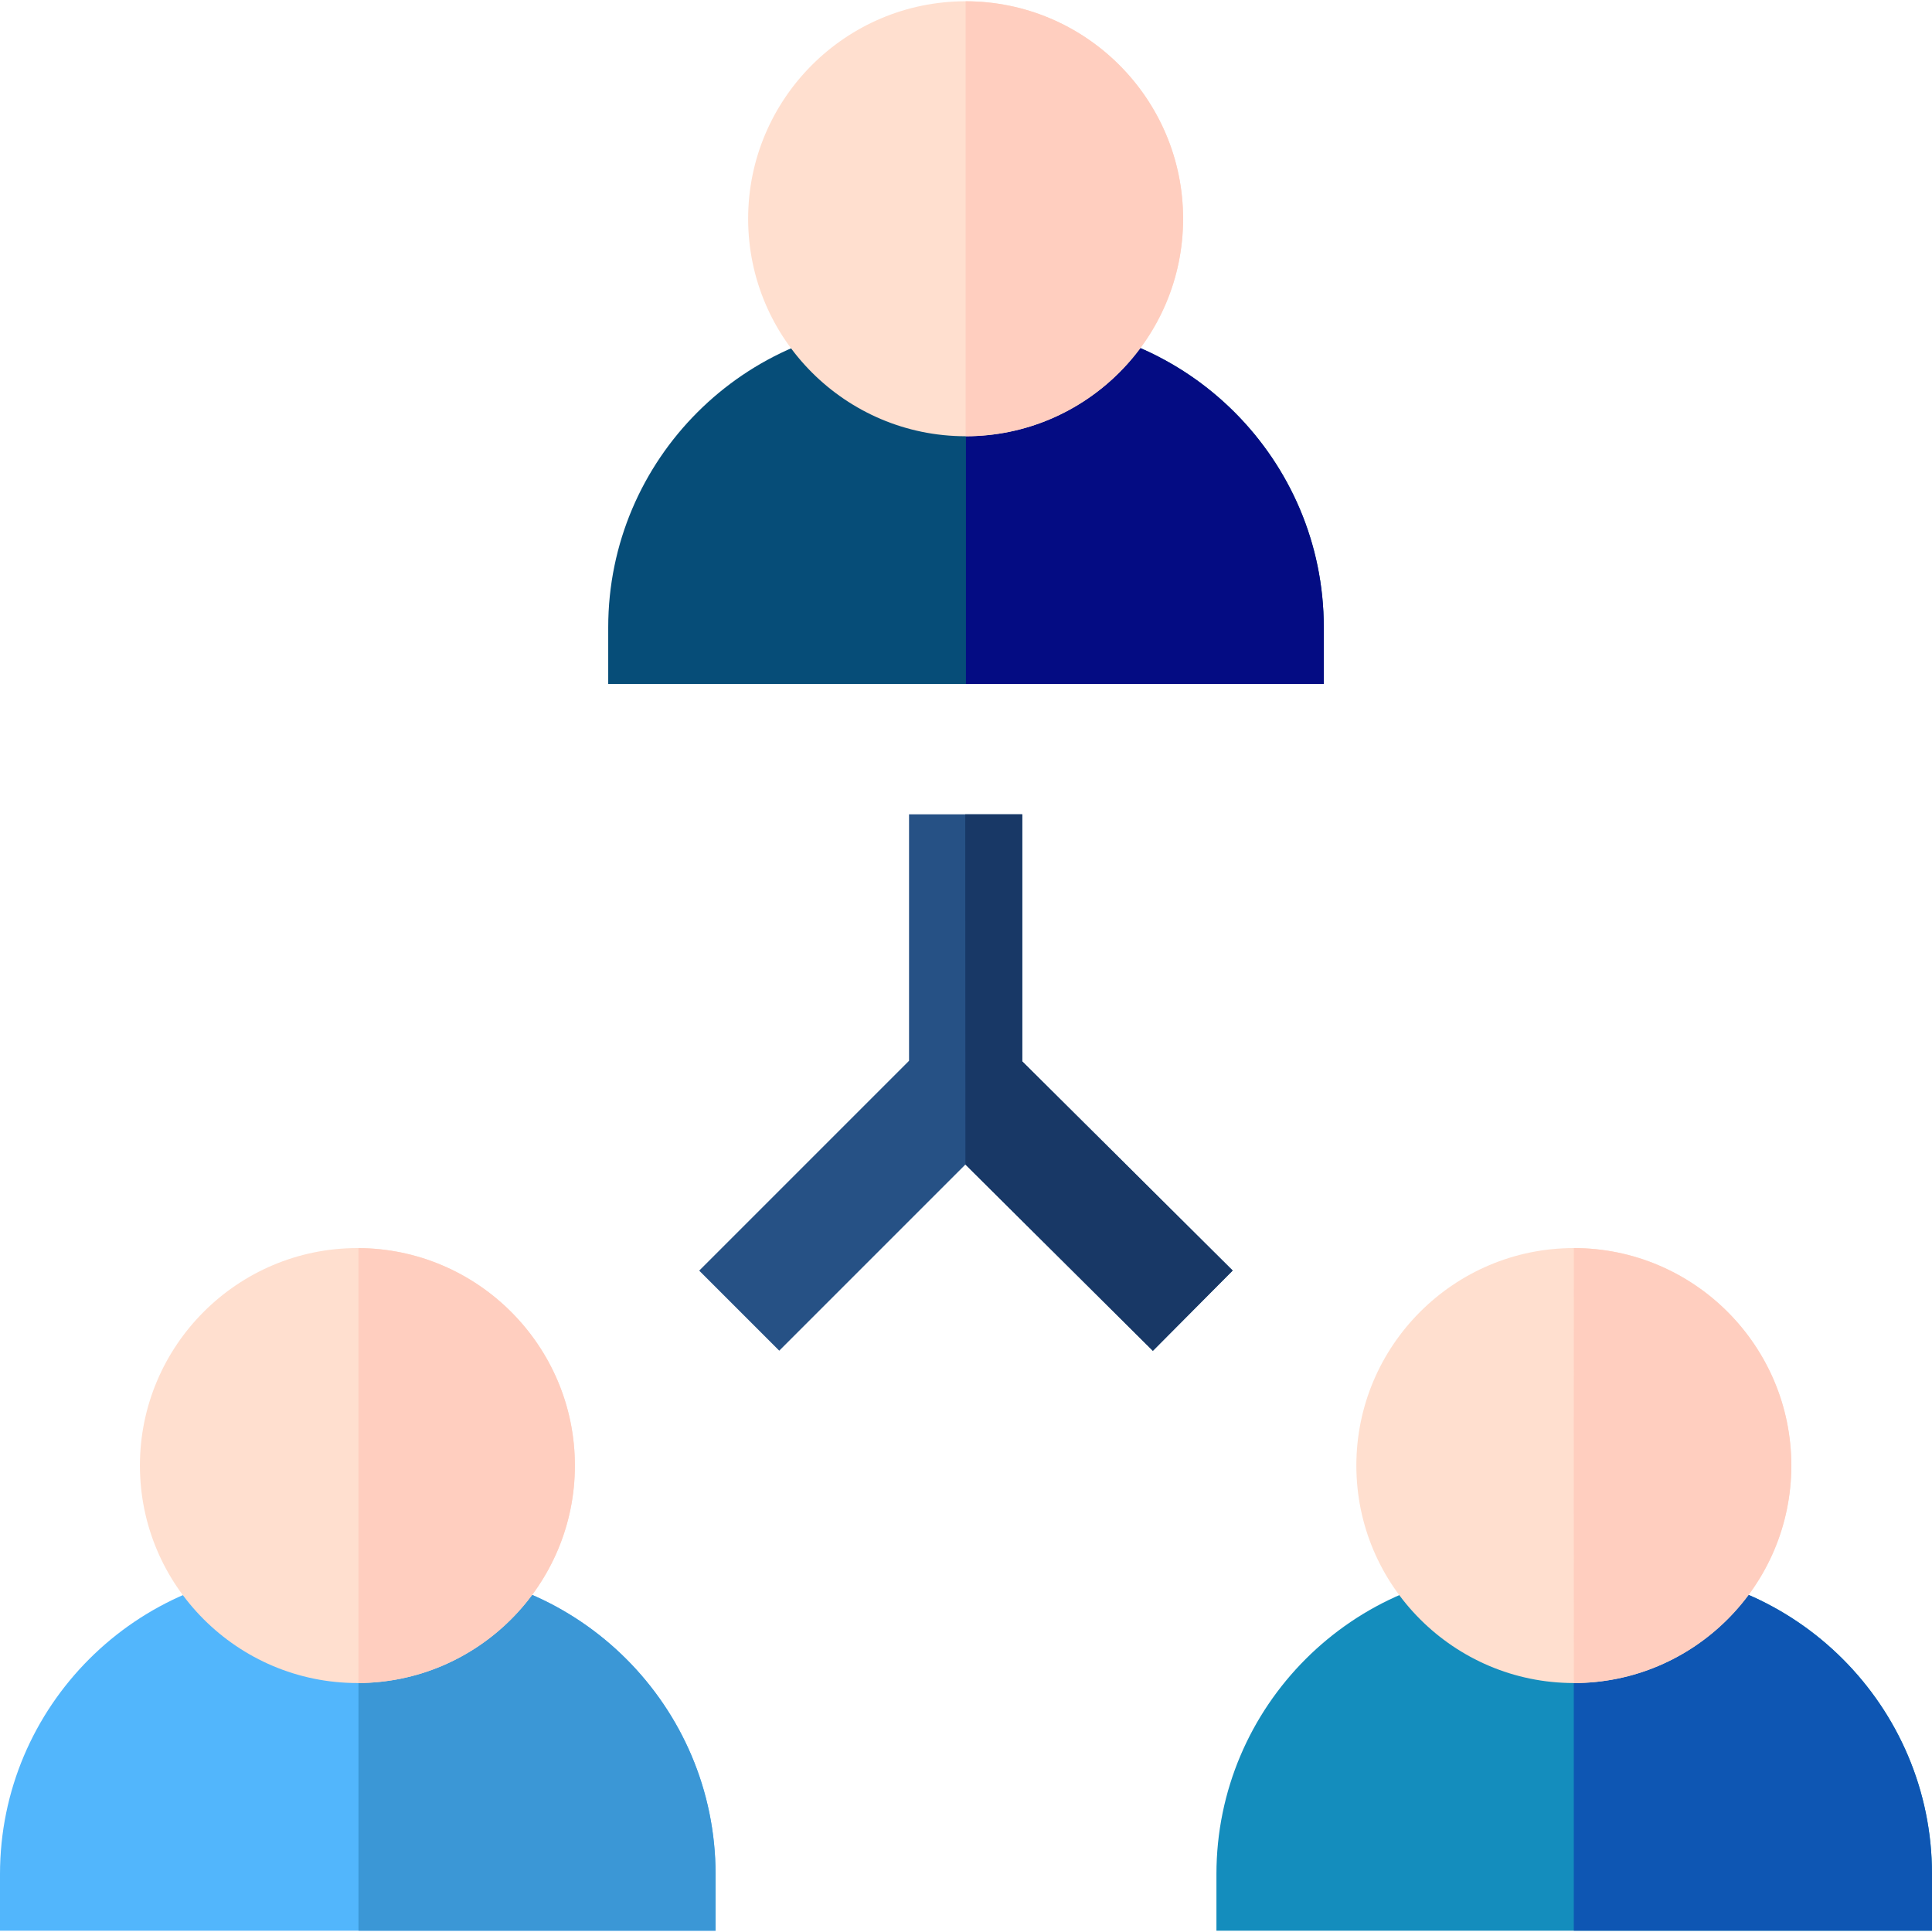
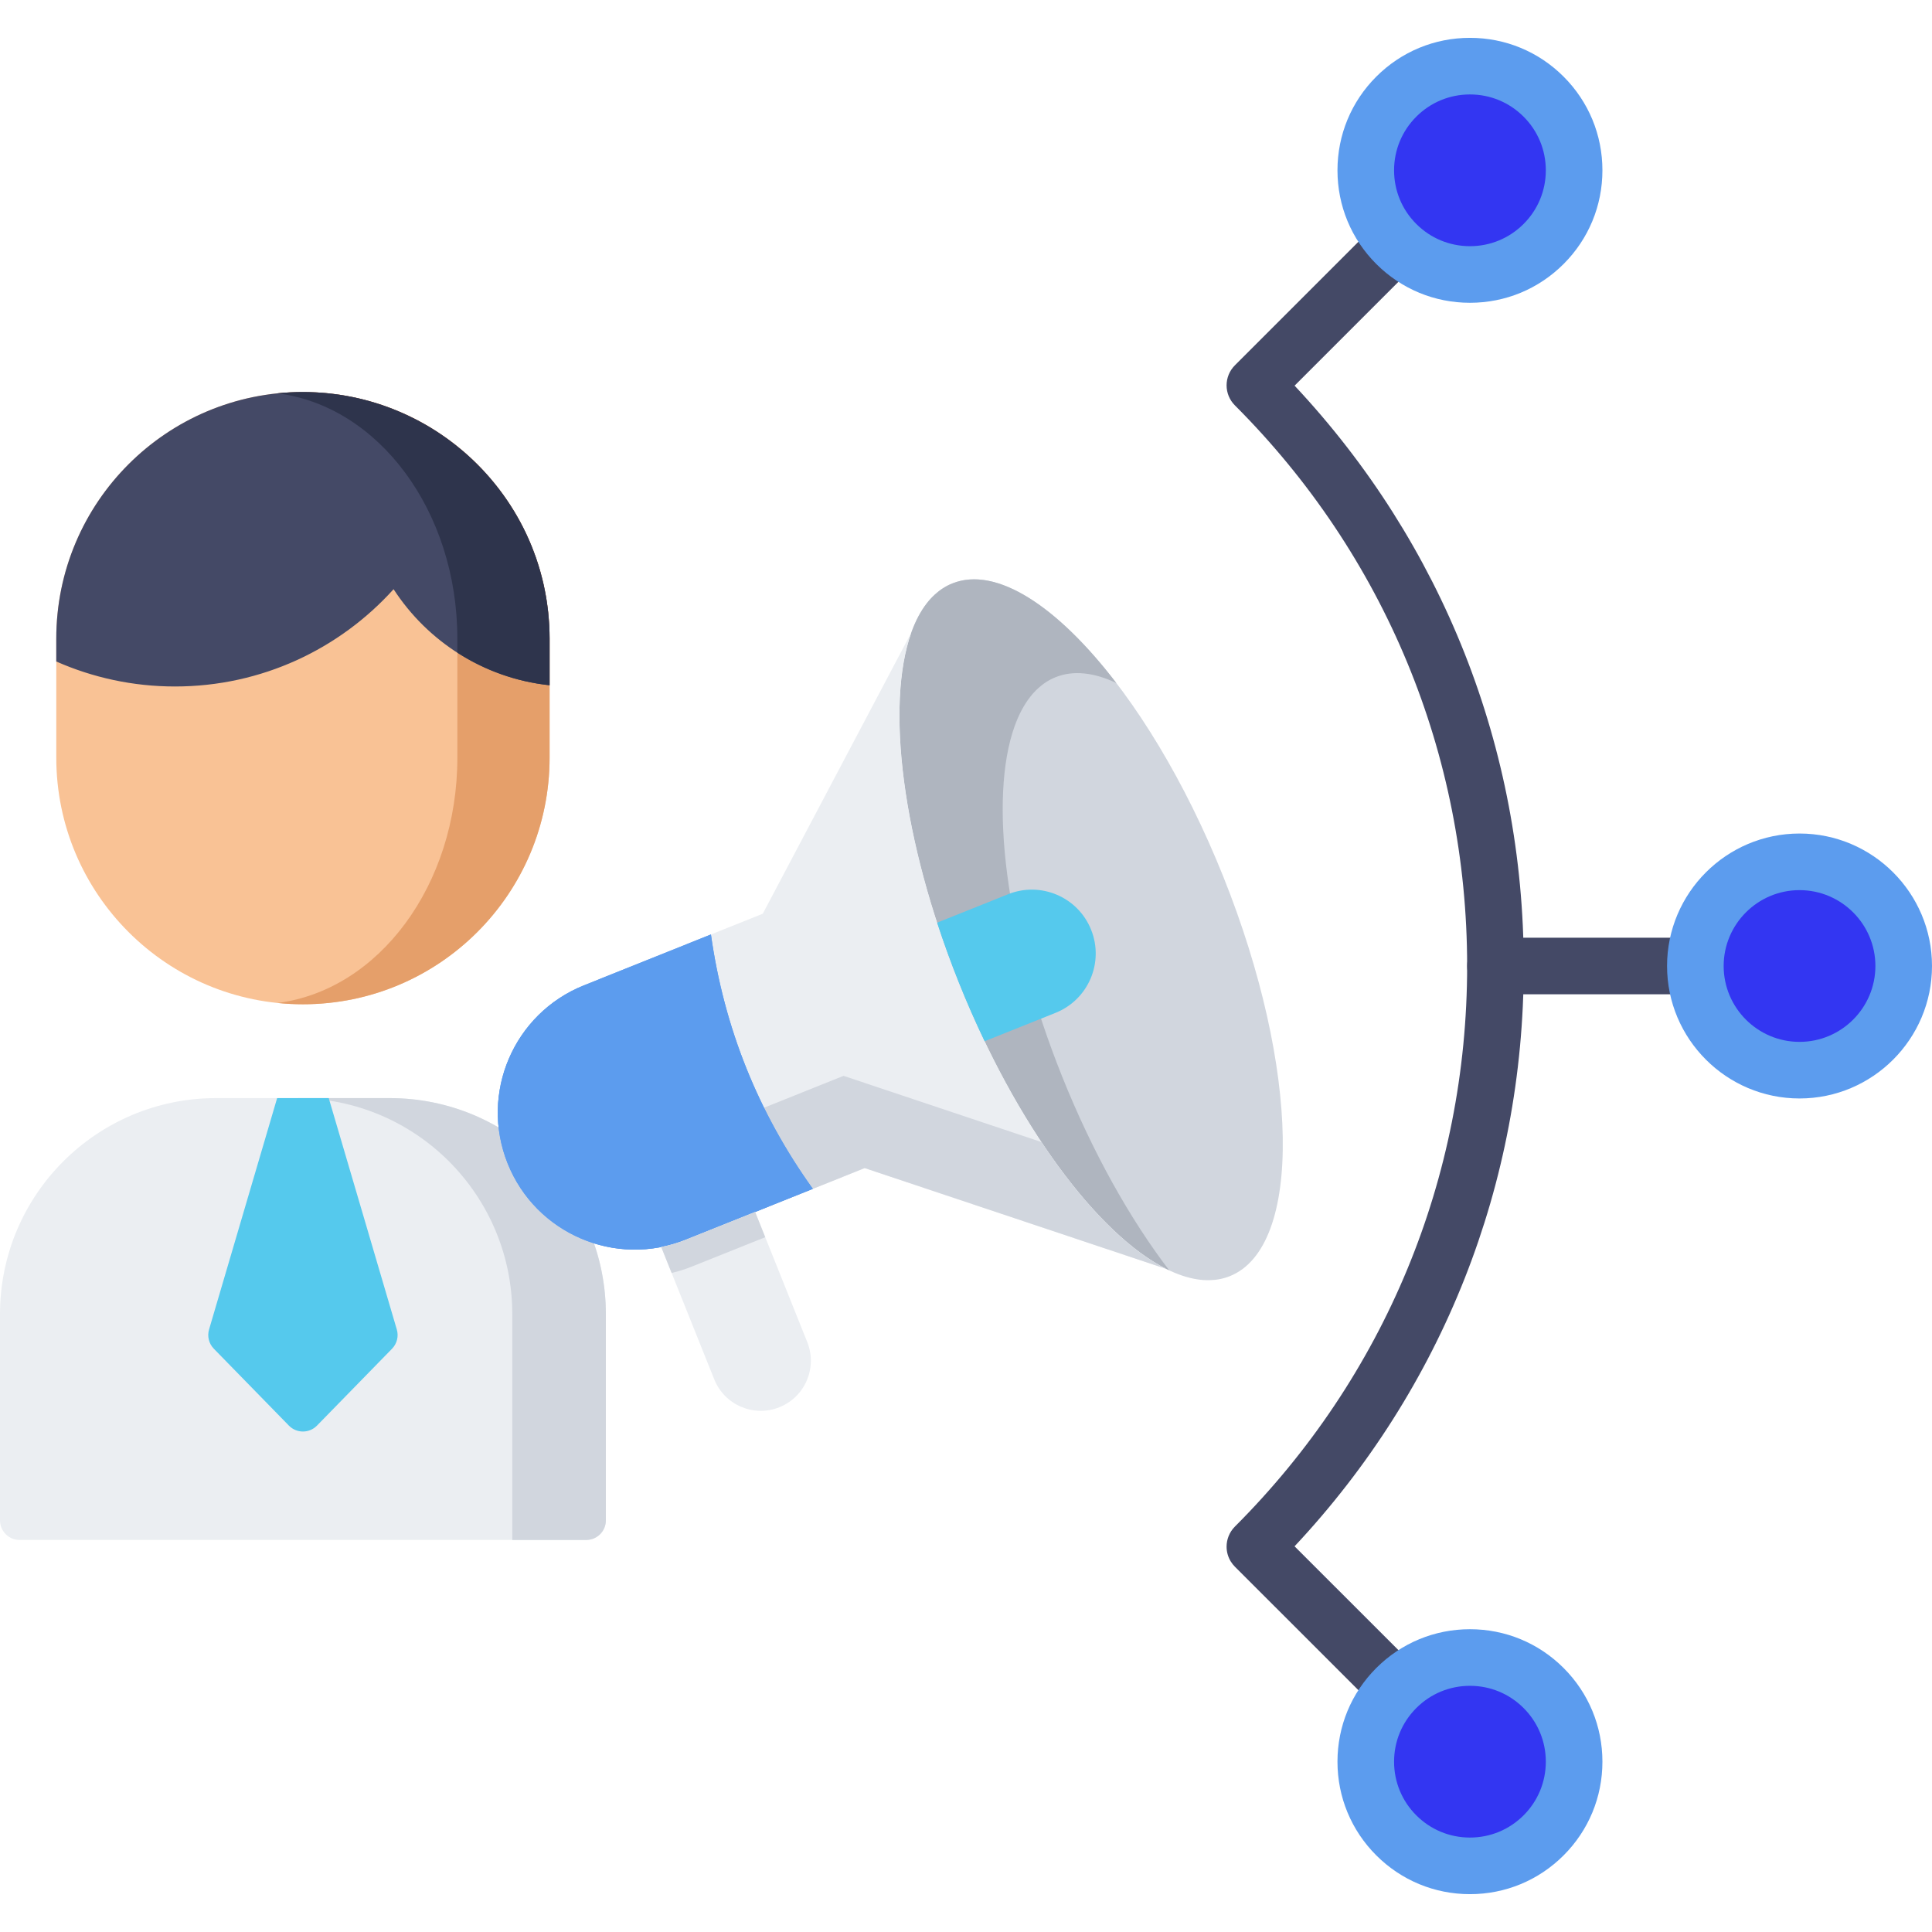
<svg xmlns="http://www.w3.org/2000/svg" version="1.1" width="512" height="512" x="0" y="0" viewBox="0 0 512 512" style="enable-background:new 0 0 512 512" xml:space="preserve" class="">
  <g>
-     <polygon style="" points="270.905,281.275 270.905,215.805 240.905,215.805 240.905,281.12 185.296,336.731   206.509,357.943 255.847,308.607 305.523,357.983 326.672,336.706 " fill="#265185" data-original="#265185" />
-     <polygon style="" points="270.905,281.275 270.905,215.805 255.8,215.805 255.847,308.607 305.523,357.983   326.672,336.706 " fill="#183866" data-original="#183866" class="" />
-     <path style="" d="M189.632,511.661H0v-15c0-44.464,36.174-80.638,80.638-80.638h28.357  c44.464,0,80.638,36.174,80.638,80.638L189.632,511.661L189.632,511.661z" fill="#52b6fc" data-original="#52b6fc" />
-     <path style="" d="M108.995,416.023H95v95.638h94.632v-15C189.632,452.197,153.458,416.023,108.995,416.023z" fill="#3b97d6" data-original="#3b97d6" />
-     <path style="" d="M512,511.661H322.368v-15c0-44.464,36.174-80.638,80.638-80.638h28.356  c44.464,0,80.638,36.174,80.638,80.638V511.661z" fill="#148dbd" data-original="#ea0016" class="" />
-     <path style="" d="M431.362,416.023h-14.285v95.638H512v-15C512,452.197,475.826,416.023,431.362,416.023z" fill="#0e56b3" data-original="#c30010" class="" />
-     <path style="" d="M350.816,181.245H161.184v-15c0-44.463,36.174-80.637,80.638-80.637h28.357  c44.464,0,80.638,36.174,80.638,80.637v15H350.816z" fill="#064d78" data-original="#fda42d" class="" />
-     <path style="" d="M270.179,85.608h-14.195v95.637h94.833v-15C350.816,121.782,314.643,85.608,270.179,85.608z" fill="#040c83" data-original="#ee7f2a" class="" />
-     <path style="" d="M94.716,446.023c-31.78,0-57.635-25.854-57.635-57.635s25.855-57.635,57.635-57.635  s57.635,25.854,57.635,57.635S126.496,446.023,94.716,446.023z" fill="#ffdfcf" data-original="#ffdfcf" class="" />
-     <path style="" d="M95,330.761v115.255c31.649-0.154,57.351-25.943,57.351-57.628S126.649,330.915,95,330.761z" fill="#ffcebf" data-original="#ffcebf" class="" />
-     <path style="" d="M417.084,446.023c-31.78,0-57.635-25.854-57.635-57.635s25.854-57.635,57.635-57.635  s57.635,25.854,57.635,57.635S448.864,446.023,417.084,446.023z" fill="#ffdfcf" data-original="#ffdfcf" class="" />
-     <path style="" d="M417.084,330.754c-0.028,0-0.028,115.27,0,115.27c31.78,0,57.635-25.854,57.635-57.635  S448.864,330.754,417.084,330.754z" fill="#ffcebf" data-original="#ffcebf" class="" />
-     <path style="" d="M255.9,115.608c-31.78,0-57.635-25.854-57.635-57.635S224.12,0.339,255.9,0.339  s57.634,25.854,57.634,57.635S287.68,115.608,255.9,115.608z" fill="#ffdfcf" data-original="#ffdfcf" class="" />
-     <path style="" d="M255.9,0.339v115.27c31.78,0,57.634-25.854,57.634-57.635S287.68,0.339,255.9,0.339z" fill="#ffcebf" data-original="#ffcebf" class="" />
+     <path style="" d="M103.299,291.008H57.262C25.637,291.008,0,316.645,0,348.27v54.635c0,2.872,2.328,5.2,5.2,5.2  h150.162c2.872,0,5.2-2.328,5.2-5.2V348.27C160.562,316.646,134.924,291.008,103.299,291.008z" fill="#ebeef2" data-original="#ebeef2" />
+     <path style="" d="M103.299,291.008h-24.8c31.625,0,57.262,25.637,57.262,57.263v59.835h19.6c2.872,0,5.2-2.328,5.2-5.2  V348.27C160.561,316.645,134.924,291.008,103.299,291.008z" fill="#d1d6de" data-original="#d1d6de" />
+     <path style="" d="M87.117,291.008H73.444l-18.042,61.323c-0.531,1.804-0.046,3.755,1.268,5.1l19.89,20.371  c2.04,2.09,5.401,2.09,7.441,0l19.89-20.371c1.314-1.346,1.799-3.296,1.268-5.1L87.117,291.008z" fill="#55c9ed" data-original="#ed5575" class="" />
+     <path style="" d="M80.281,103.895L80.281,103.895c-36.1,0-65.366,29.265-65.366,65.366v31.514  c0,36.101,29.266,65.366,65.366,65.366l0,0c36.1,0,65.366-29.265,65.366-65.366V169.26  C145.647,133.16,116.381,103.895,80.281,103.895z" fill="#f9c295" data-original="#f9c295" class="" />
+     <path style="" d="M80.281,103.895c-2.276,0-4.524,0.118-6.74,0.345c26.777,3.374,47.666,31.197,47.666,65.021v31.514  c0,33.825-20.889,61.648-47.666,65.022c2.216,0.227,4.464,0.345,6.74,0.345c36.1,0,65.366-29.265,65.366-65.366v-31.514  C145.647,133.16,116.381,103.895,80.281,103.895z" fill="#e59f6a" data-original="#e59f6a" />
+     <path style="" d="M122.81,119.654c0-0.003,0.001-0.005,0.002-0.008c-0.121-0.103-0.247-0.2-0.368-0.302  c-0.501-0.423-1.006-0.84-1.52-1.249c-0.234-0.186-0.47-0.369-0.707-0.552c-0.47-0.364-0.946-0.721-1.426-1.072  c-0.28-0.205-0.562-0.408-0.846-0.608c-0.441-0.311-0.885-0.615-1.333-0.915c-0.329-0.221-0.659-0.441-0.992-0.656  c-0.402-0.259-0.809-0.51-1.217-0.761c-0.386-0.237-0.771-0.475-1.163-0.704c-0.345-0.202-0.695-0.395-1.045-0.591  c-0.46-0.258-0.919-0.518-1.386-0.765c-0.24-0.127-0.485-0.247-0.727-0.371c-8.937-4.595-19.061-7.205-29.803-7.205  c-36.1,0-65.366,29.265-65.366,65.366v6.042c9.625,4.247,20.261,6.622,31.458,6.622c22.993,0,43.651-9.957,57.932-25.781  c9.03,13.913,24.009,23.609,41.343,25.454v-12.339C145.647,149.407,136.784,131.637,122.81,119.654z" fill="#444966" data-original="#444966" class="" />
+     <path style="" d="M145.263,162.214c-0.046-0.426-0.108-0.847-0.161-1.27c-0.093-0.733-0.189-1.465-0.307-2.19  c-0.07-0.431-0.152-0.858-0.23-1.286c-0.13-0.714-0.266-1.426-0.42-2.132c-0.09-0.416-0.188-0.828-0.286-1.241  c-0.171-0.717-0.351-1.431-0.545-2.139c-0.105-0.384-0.214-0.767-0.326-1.148c-0.218-0.742-0.45-1.478-0.694-2.208  c-0.111-0.333-0.221-0.667-0.338-0.998c-0.28-0.796-0.577-1.583-0.887-2.365c-0.1-0.254-0.197-0.509-0.3-0.761  c-0.374-0.91-0.769-1.809-1.182-2.698c-0.053-0.115-0.103-0.232-0.157-0.347c-3.961-8.391-9.655-15.804-16.621-21.777  c0.001-0.003,0.001-0.005,0.002-0.007c-0.002-0.002-0.004-0.004-0.007-0.006c-0.119-0.101-0.242-0.196-0.362-0.297  c-0.501-0.423-1.006-0.84-1.52-1.249c-0.234-0.186-0.47-0.369-0.707-0.552c-0.47-0.363-0.946-0.721-1.426-1.072  c-0.28-0.205-0.562-0.408-0.846-0.608c-0.441-0.311-0.885-0.615-1.333-0.916c-0.329-0.221-0.659-0.441-0.992-0.656  c-0.402-0.259-0.809-0.51-1.217-0.761c-0.386-0.237-0.771-0.475-1.163-0.704c-0.345-0.202-0.695-0.396-1.045-0.591  c-0.46-0.258-0.919-0.517-1.386-0.765c-0.24-0.127-0.485-0.247-0.727-0.371c-2.773-1.426-5.661-2.66-8.645-3.684  c-0.056-0.019-0.112-0.038-0.168-0.057c-0.998-0.34-2.009-0.652-3.029-0.945c-0.249-0.071-0.497-0.144-0.747-0.212  c-0.502-0.137-1.007-0.27-1.514-0.396c-0.689-0.17-1.381-0.332-2.078-0.48c-0.384-0.082-0.771-0.155-1.157-0.23  c-0.644-0.124-1.29-0.241-1.94-0.346c-0.309-0.051-0.617-0.102-0.928-0.147c-0.82-0.121-1.645-0.225-2.475-0.315  c-0.246-0.027-0.491-0.055-0.737-0.078c-0.926-0.09-1.857-0.162-2.793-0.212c-0.19-0.01-0.381-0.018-0.572-0.026  c-1.002-0.046-2.007-0.076-3.02-0.076c-2.276,0-4.524,0.118-6.74,0.345c26.777,3.374,47.666,31.197,47.666,65.021v3.703  c7.195,4.63,15.499,7.684,24.44,8.636V169.26c0-1.19-0.036-2.372-0.099-3.546c-0.02-0.367-0.058-0.729-0.083-1.095  C145.408,163.815,145.349,163.01,145.263,162.214z" fill="#2e344c" data-original="#2e344c" />
+     <path style="" d="M324.203,232.361c20.31,50.7,21.084,98.075,1.722,105.831c-1.716,0.687-3.539,1.039-5.434,1.069  c-1.001,0.022-2.023-0.045-3.068-0.202c-2.667-0.39-5.457-1.334-8.352-2.783c-18.101-9.089-39.814-38.048-54.953-75.84  s-19.425-73.733-12.605-92.804c1.094-3.047,2.461-5.656,4.12-7.78c0.648-0.834,1.341-1.589,2.081-2.264  c1.392-1.287,2.953-2.291,4.669-2.979C271.745,146.854,303.893,181.661,324.203,232.361z" fill="#d1d6de" data-original="#d1d6de" />
+     <path style="" d="M281.478,285.288c-15.139-37.792-19.425-73.733-12.605-92.804c1.094-3.047,2.461-5.656,4.121-7.78  c0.648-0.834,1.341-1.589,2.081-2.264c1.392-1.287,2.953-2.291,4.669-2.979c4.72-1.891,10.202-1.245,16.086,1.537  c-15.536-20.32-31.803-31.053-43.446-26.388c-1.716,0.687-3.277,1.692-4.669,2.978c-0.74,0.675-1.433,1.43-2.081,2.264  c-1.66,2.124-3.027,4.733-4.12,7.78c-6.82,19.071-2.535,55.012,12.605,92.804c15.139,37.792,36.853,66.751,54.953,75.84  c0.256,0.128,0.507,0.23,0.761,0.35C299.54,323.159,289.569,305.487,281.478,285.288z" fill="#afb5bf" data-original="#afb5bf" />
+     <path style="" d="M254.118,260.436c15.139,37.792,36.853,66.751,54.953,75.84l-79.919-26.722l-47.412,18.993  c-9.318,3.733-19.252,3.337-27.789-0.326c-8.548-3.658-15.693-10.572-19.421-19.878c-7.456-18.612,1.58-39.749,20.204-47.21  l47.412-18.993l39.367-74.507C234.693,186.703,238.979,222.644,254.118,260.436z" fill="#ebeef2" data-original="#ebeef2" />
+     <path style="" d="M275.982,302.646l-52.435-17.533l-47.412,18.993c-9.318,3.733-19.252,3.337-27.789-0.327  c-6.473-2.77-12.138-7.41-16.127-13.539c-0.763,5.939-0.073,12.148,2.311,18.101c3.728,9.306,10.873,16.219,19.421,19.878  c8.536,3.663,18.47,4.059,27.789,0.327l47.412-18.993l79.919,26.722C298.593,331.015,286.906,319.085,275.982,302.646z" fill="#d1d6de" data-original="#d1d6de" />
+     <path id="SVGCleanerId_0" style="" d="M215.411,315.059l-33.671,13.488c-9.318,3.733-19.252,3.337-27.789-0.326  c-8.548-3.658-15.693-10.572-19.421-19.878c-7.456-18.612,1.58-39.749,20.204-47.21l33.671-13.488  C191.882,272.324,200.887,294.803,215.411,315.059z" fill="#5c9cee" data-original="#5c9cee" class="" />
+     <g>
+       <path id="SVGCleanerId_0_1_" style="" d="M215.411,315.059l-33.671,13.488c-9.318,3.733-19.252,3.337-27.789-0.326   c-8.548-3.658-15.693-10.572-19.421-19.878c-7.456-18.612,1.58-39.749,20.204-47.21l33.671-13.488   C191.882,272.324,200.887,294.803,215.411,315.059z" fill="#5c9cee" data-original="#5c9cee" class="" />
+     </g>
+     <path style="" d="M181.74,328.547c-2.144,0.859-4.322,1.489-6.507,1.921l14.05,35.073  c2.727,6.807,10.455,10.114,17.262,7.387c6.807-2.727,10.114-10.455,7.387-17.262l-13.814-34.483L181.74,328.547z" fill="#ebeef2" data-original="#ebeef2" />
+     <path style="" d="M200.119,321.184l-18.379,7.363c-2.144,0.859-4.322,1.489-6.507,1.921l2.755,6.878  c1.193-0.278,2.382-0.613,3.563-1.018c0.587-0.201,1.172-0.418,1.754-0.652l19.491-7.808L200.119,321.184z" fill="#d1d6de" data-original="#d1d6de" />
+     <path style="" d="M289.161,246.399c-3.476-8.677-13.328-12.894-22.005-9.418l-18.814,7.537  c1.709,5.241,3.63,10.56,5.777,15.919s4.429,10.532,6.811,15.504l18.814-7.537C288.42,264.928,292.637,255.076,289.161,246.399z" fill="#55c9ed" data-original="#ed5575" class="" />
+     <g>
+       <path style="" d="M449.287,263.5H396.31c-4.143,0-7.5-3.357-7.5-7.5s3.357-7.5,7.5-7.5h52.978   c4.143,0,7.5,3.357,7.5,7.5S453.43,263.5,449.287,263.5z" fill="#444966" data-original="#444966" class="" />
+       <path style="" d="M370.029,454.839c-1.919,0-3.838-0.731-5.303-2.195l-37.47-37.456   c-0.414-0.415-0.775-0.873-1.078-1.363c-0.706-1.139-1.114-2.48-1.119-3.918c0-0.001,0-0.001,0-0.002c0-0.003,0-0.006,0-0.01   s0-0.008,0-0.012s0-0.008,0-0.012s0-0.007,0-0.011v-0.001c0.003-0.966,0.188-1.889,0.523-2.736c0.374-0.95,0.939-1.823,1.673-2.558   c39.693-39.691,61.554-92.456,61.554-148.571s-21.86-108.88-61.554-148.571c-1.406-1.407-2.196-3.314-2.196-5.304   s0.79-3.896,2.196-5.304l37.47-37.47c2.928-2.928,7.676-2.929,10.607,0c2.929,2.93,2.929,7.678,0,10.607l-32.253,32.252   c39.22,41.854,60.729,96.173,60.729,153.789c0,57.62-21.511,111.939-60.735,153.795l32.258,32.245   c2.929,2.929,2.93,7.678,0.002,10.607C373.869,454.105,371.949,454.839,370.029,454.839z" fill="#444966" data-original="#444966" class="" />
+     </g>
+     <circle style="" cx="389.55" cy="45.13" r="27.606" fill="#3336f2" data-original="#f2df33" class="" />
+     <path style="" d="M389.551,80.241c-9.378,0-18.193-3.652-24.824-10.283c-6.63-6.63-10.282-15.445-10.282-24.823  c0-9.377,3.651-18.193,10.282-24.824v0.001c0-0.001,0-0.001,0-0.001c6.631-6.63,15.446-10.282,24.824-10.282  c9.377,0,18.193,3.651,24.824,10.282s10.282,15.447,10.282,24.824c0,9.378-3.652,18.193-10.283,24.824  C407.744,76.59,398.928,80.241,389.551,80.241z M389.551,25.028c-5.371,0-10.42,2.092-14.217,5.889c0,0,0,0,0,0.001  c-3.798,3.797-5.89,8.847-5.89,14.217c0,5.371,2.092,10.42,5.889,14.217c3.798,3.798,8.847,5.89,14.218,5.89  c5.37,0,10.42-2.092,14.217-5.89c3.798-3.797,5.89-8.846,5.89-14.217c0-5.37-2.092-10.42-5.89-14.217  C399.971,27.12,394.921,25.028,389.551,25.028z M370.03,25.614h0.01H370.03z" fill="#5c9cee" data-original="#5c9cee" class="" />
+     <circle style="" cx="476.89" cy="255.999" r="27.606" fill="#3336f2" data-original="#f2df33" class="" />
+     <path style="" d="M476.894,291.105c-19.357,0-35.106-15.749-35.106-35.106s15.749-35.106,35.106-35.106  S512,236.643,512,256S496.251,291.105,476.894,291.105z M476.894,235.894c-11.087,0-20.106,9.02-20.106,20.106  s9.02,20.106,20.106,20.106S497,267.087,497,256S487.98,235.894,476.894,235.894z" fill="#5c9cee" data-original="#5c9cee" class="" />
+     <circle style="" cx="389.55" cy="466.87" r="27.606" fill="#3336f2" data-original="#f2df33" class="" />
+     <path style="" d="M389.551,501.971c-9.378,0-18.193-3.652-24.824-10.283c-6.631-6.63-10.282-15.446-10.282-24.823  c0-9.378,3.652-18.193,10.283-24.824c6.63-6.63,15.445-10.282,24.823-10.282c9.377,0,18.193,3.651,24.824,10.282h-0.001  c0.001,0,0.001,0,0.001,0c6.63,6.631,10.282,15.446,10.282,24.824c0,9.377-3.651,18.193-10.282,24.824  S398.928,501.971,389.551,501.971z M389.551,446.759c-5.371,0-10.42,2.092-14.217,5.889c-3.798,3.798-5.89,8.847-5.89,14.218  c0,5.37,2.092,10.42,5.89,14.217c3.797,3.798,8.846,5.89,14.217,5.89c5.37,0,10.42-2.092,14.217-5.89  c3.798-3.797,5.89-8.847,5.89-14.217c0-5.371-2.092-10.42-5.889-14.217c0,0,0,0-0.001,0  C399.971,448.851,394.921,446.759,389.551,446.759z" fill="#5c9cee" data-original="#5c9cee" class="" />
    <g>
</g>
    <g>
</g>
    <g>
</g>
    <g>
</g>
    <g>
</g>
    <g>
</g>
    <g>
</g>
    <g>
</g>
    <g>
</g>
    <g>
</g>
    <g>
</g>
    <g>
</g>
    <g>
</g>
    <g>
</g>
    <g>
</g>
  </g>
</svg>
